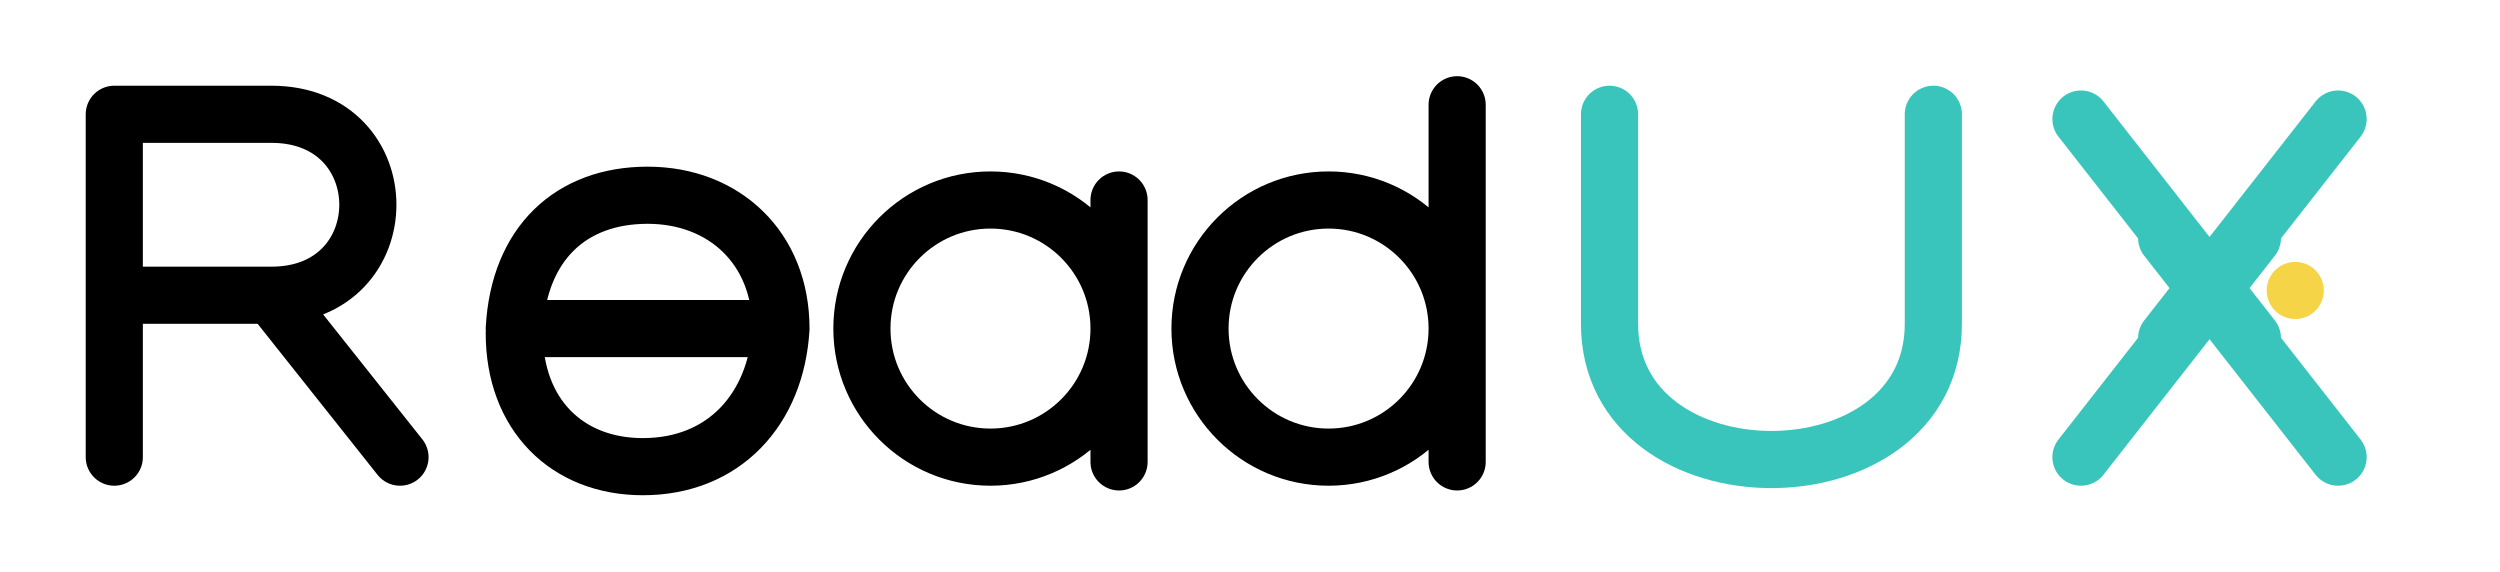
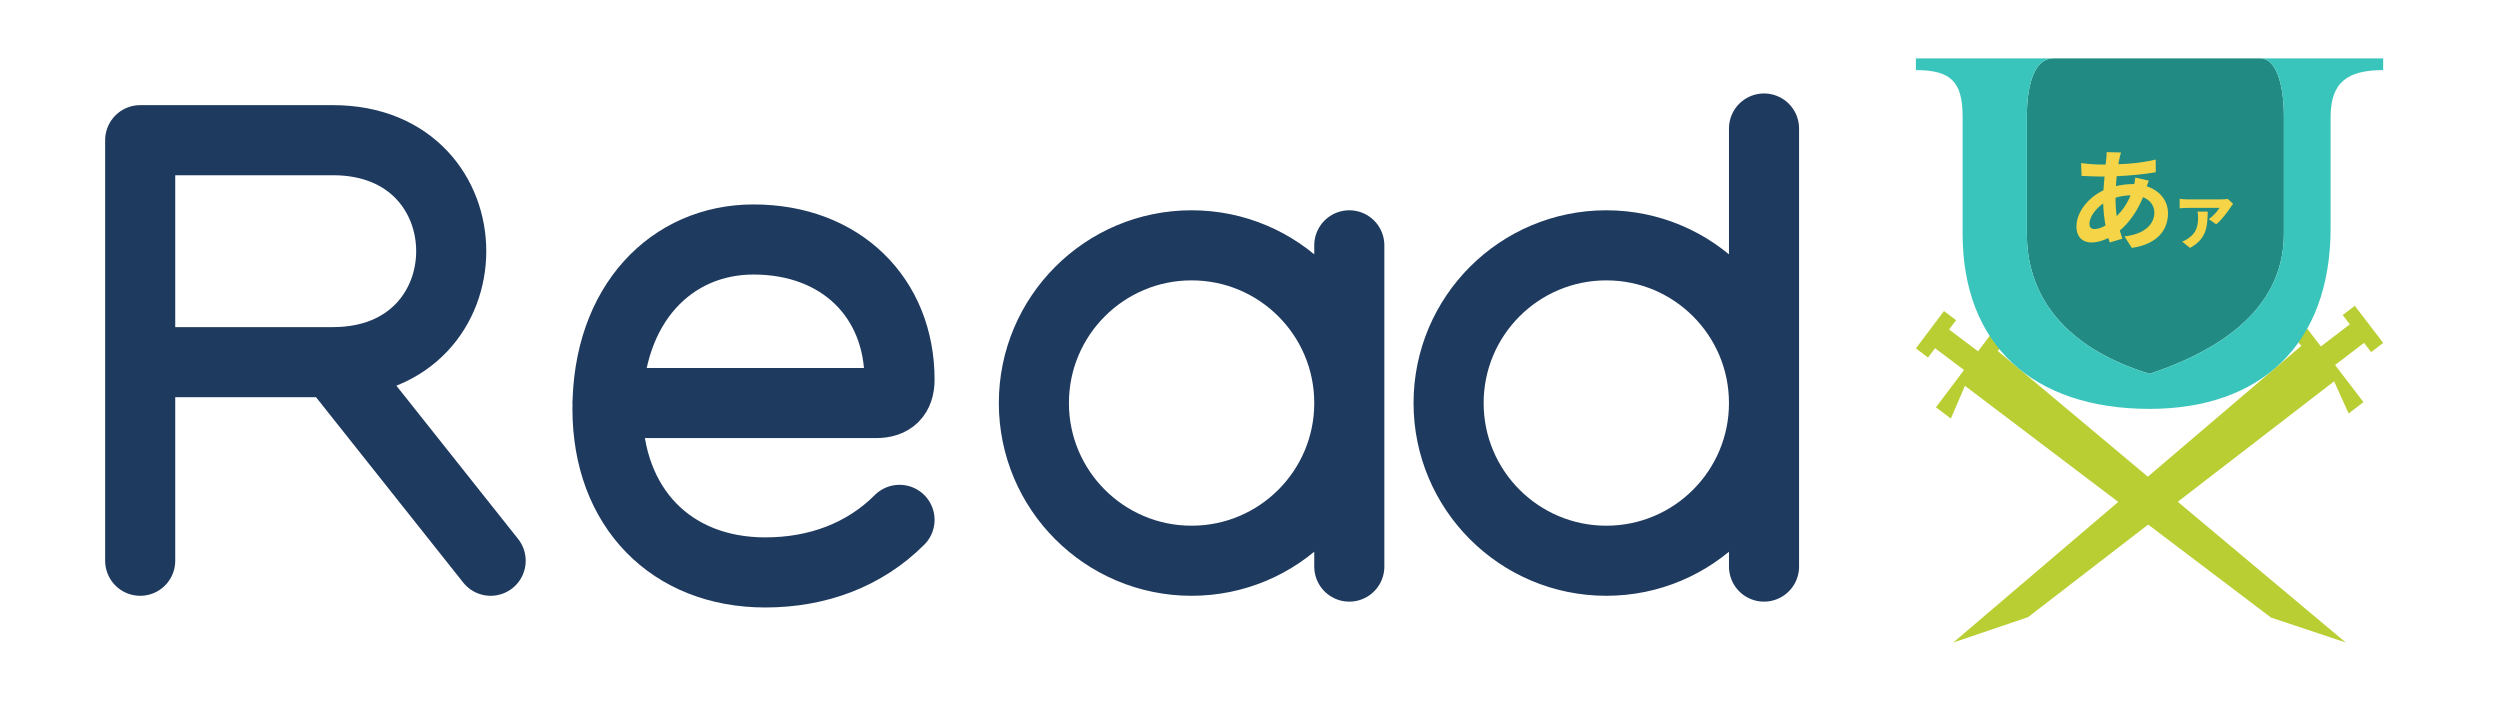
- <svg xmlns="http://www.w3.org/2000/svg" viewBox="0 0 525 120">
-   <g id="readux-wordmark" fill="none" stroke-linecap="round" stroke-linejoin="round" stroke-width="12">
-     <g stroke="currentColor">
+ <svg xmlns="http://www.w3.org/2000/svg" viewBox="0 0 428 120" role="img" aria-labelledby="title desc" focusable="false">
+   <g id="readux-wordmark">
+     <g fill="none" stroke="#1f3a5f" stroke-linecap="round" stroke-linejoin="round" stroke-width="12">
      <path d="M24 96V24h33c27 0 27 38 0 38H24m33 0 27 34" />
-       <path d="M164 69h-56c1-18 12-28 28-28 16 0 28 11 28 28-1 17-12 29-29 29-16 0-27-11-27-28" />
-       <path d="M235 69a27 27 0 1 1-54 0 27 27 0 1 1 54 0m0-27v55" />
-       <path d="M306 69a27 27 0 1 1-54 0 27 27 0 1 1 54 0m0-47v75" />
+       <path transform="translate(-4 0)" d="M158 89c-6 6-14 9-23 9-16 0-27-11-27-28 0-18 11-29 25-29 15 0 25 10 25 24q0 4-4 4h-46" />
+       <path transform="translate(-4 0)" d="M235 69a27 27 0 1 1-54 0 27 27 0 1 1 54 0m0-27v55" />
+       <path transform="translate(-4 0)" d="M306 69a27 27 0 1 1-54 0 27 27 0 1 1 54 0m0-47v75" />
    </g>
-     <g stroke="#39c5bb">
-       <path d="M338 24v44c0 38 68 38 68 0V24" />
-       <path d="m437 25 36 46m18 25-36-46m-18 46 36-46m18-25-36 46" />
+     <g id="readux-mark" transform="translate(308 0)">
+       <g fill="#b9ce32">
+         <path d="M24.809 53.253L26.887 54.816L25.684 56.414L30.644 60.144L35.453 53.751L38.01 55.675L34 60.076L93.6 110L80.8 105.73L28.4 66.054L25.988 71.658L23.431 69.734L28.24 63.341L23.28 59.611L22.078 61.209L20 59.646Z" />
+         <path d="M95.138 52.351L93.073 53.931L94.289 55.52L89.331 59.314L84.469 52.961L81.928 54.906L86 59.197L26.4 110L39.2 105.654L91.6 65.281L94.084 70.788L96.625 68.843L91.763 62.49L96.72 58.696L97.935 60.284L100 58.704Z" />
+       </g>
+       <path fill="#208a83" d="M43.5 10H79C81.5 10 83 14 83 20V40C83 51 75 59 60 64C47 60 39 52 39 40V20C39 14 40.5 10 43.5 10Z" />
+       <path fill="#39c5bb" d="M20 10H43.5C40.5 10 39 14 39 20V40C39 52 47 60 60 64C75 59 83 51 83 40V20C83 14 81.5 10 79 10H100V12C94 12 91 14 91 20V39C91 59 79 70 60 70C40 70 28 59 28 40V20C28 14 26 12 20 12Z" />
+       <g fill="#f5d547" transform="translate(45.6817 41.34074) scale(.019 -.019)">
+         <path d="M447 394C485 406 531 415 583 416C550 336 506 276 458 228C451 277 447 331 447 392ZM258 112C226 112 212 129 212 160C212 216 262 292 336 342C338 274 346 206 357 144C320 123 286 112 258 112ZM625 576C624 562 620 537 616 517H599C550 517 498 510 451 499C452 529 455 559 458 588C580 594 713 606 810 624L809 738C700 712 593 700 473 696C476 715 479 733 483 749C486 764 490 782 497 802L367 805C368 788 366 764 364 746L358 693H320C259 693 172 701 137 706L141 591C187 589 264 585 316 585H348C344 545 341 503 338 461C200 396 95 262 95 136C95 35 156 -9 229 -9C281 -9 334 7 382 31C386 17 391 3 395 -9L509 25C501 49 493 73 486 99C561 161 640 264 695 399C762 373 797 320 797 260C797 163 719 67 528 46L594 -58C837 -22 920 115 920 254C920 370 844 459 729 497C735 516 742 537 747 548Z" />
+         <path transform="translate(914.3333 6.666667) scale(.6666667)" d="M408 394C412 373 415 347 415 323C415 197 394 108 281 31C251 10 226 -2 200 -12L306 -97C540 31 540 207 546 394ZM815 566C799 561 756 559 734 559H270C237 559 197 562 166 567V438C203 442 237 444 270 444H704C680 402 617 331 560 292L660 222C731 277 824 403 859 459C865 469 879 488 889 499Z" />
+       </g>
    </g>
-     <circle cx="482" cy="61" r="6" fill="#f5d547" stroke="none" />
  </g>
</svg>
